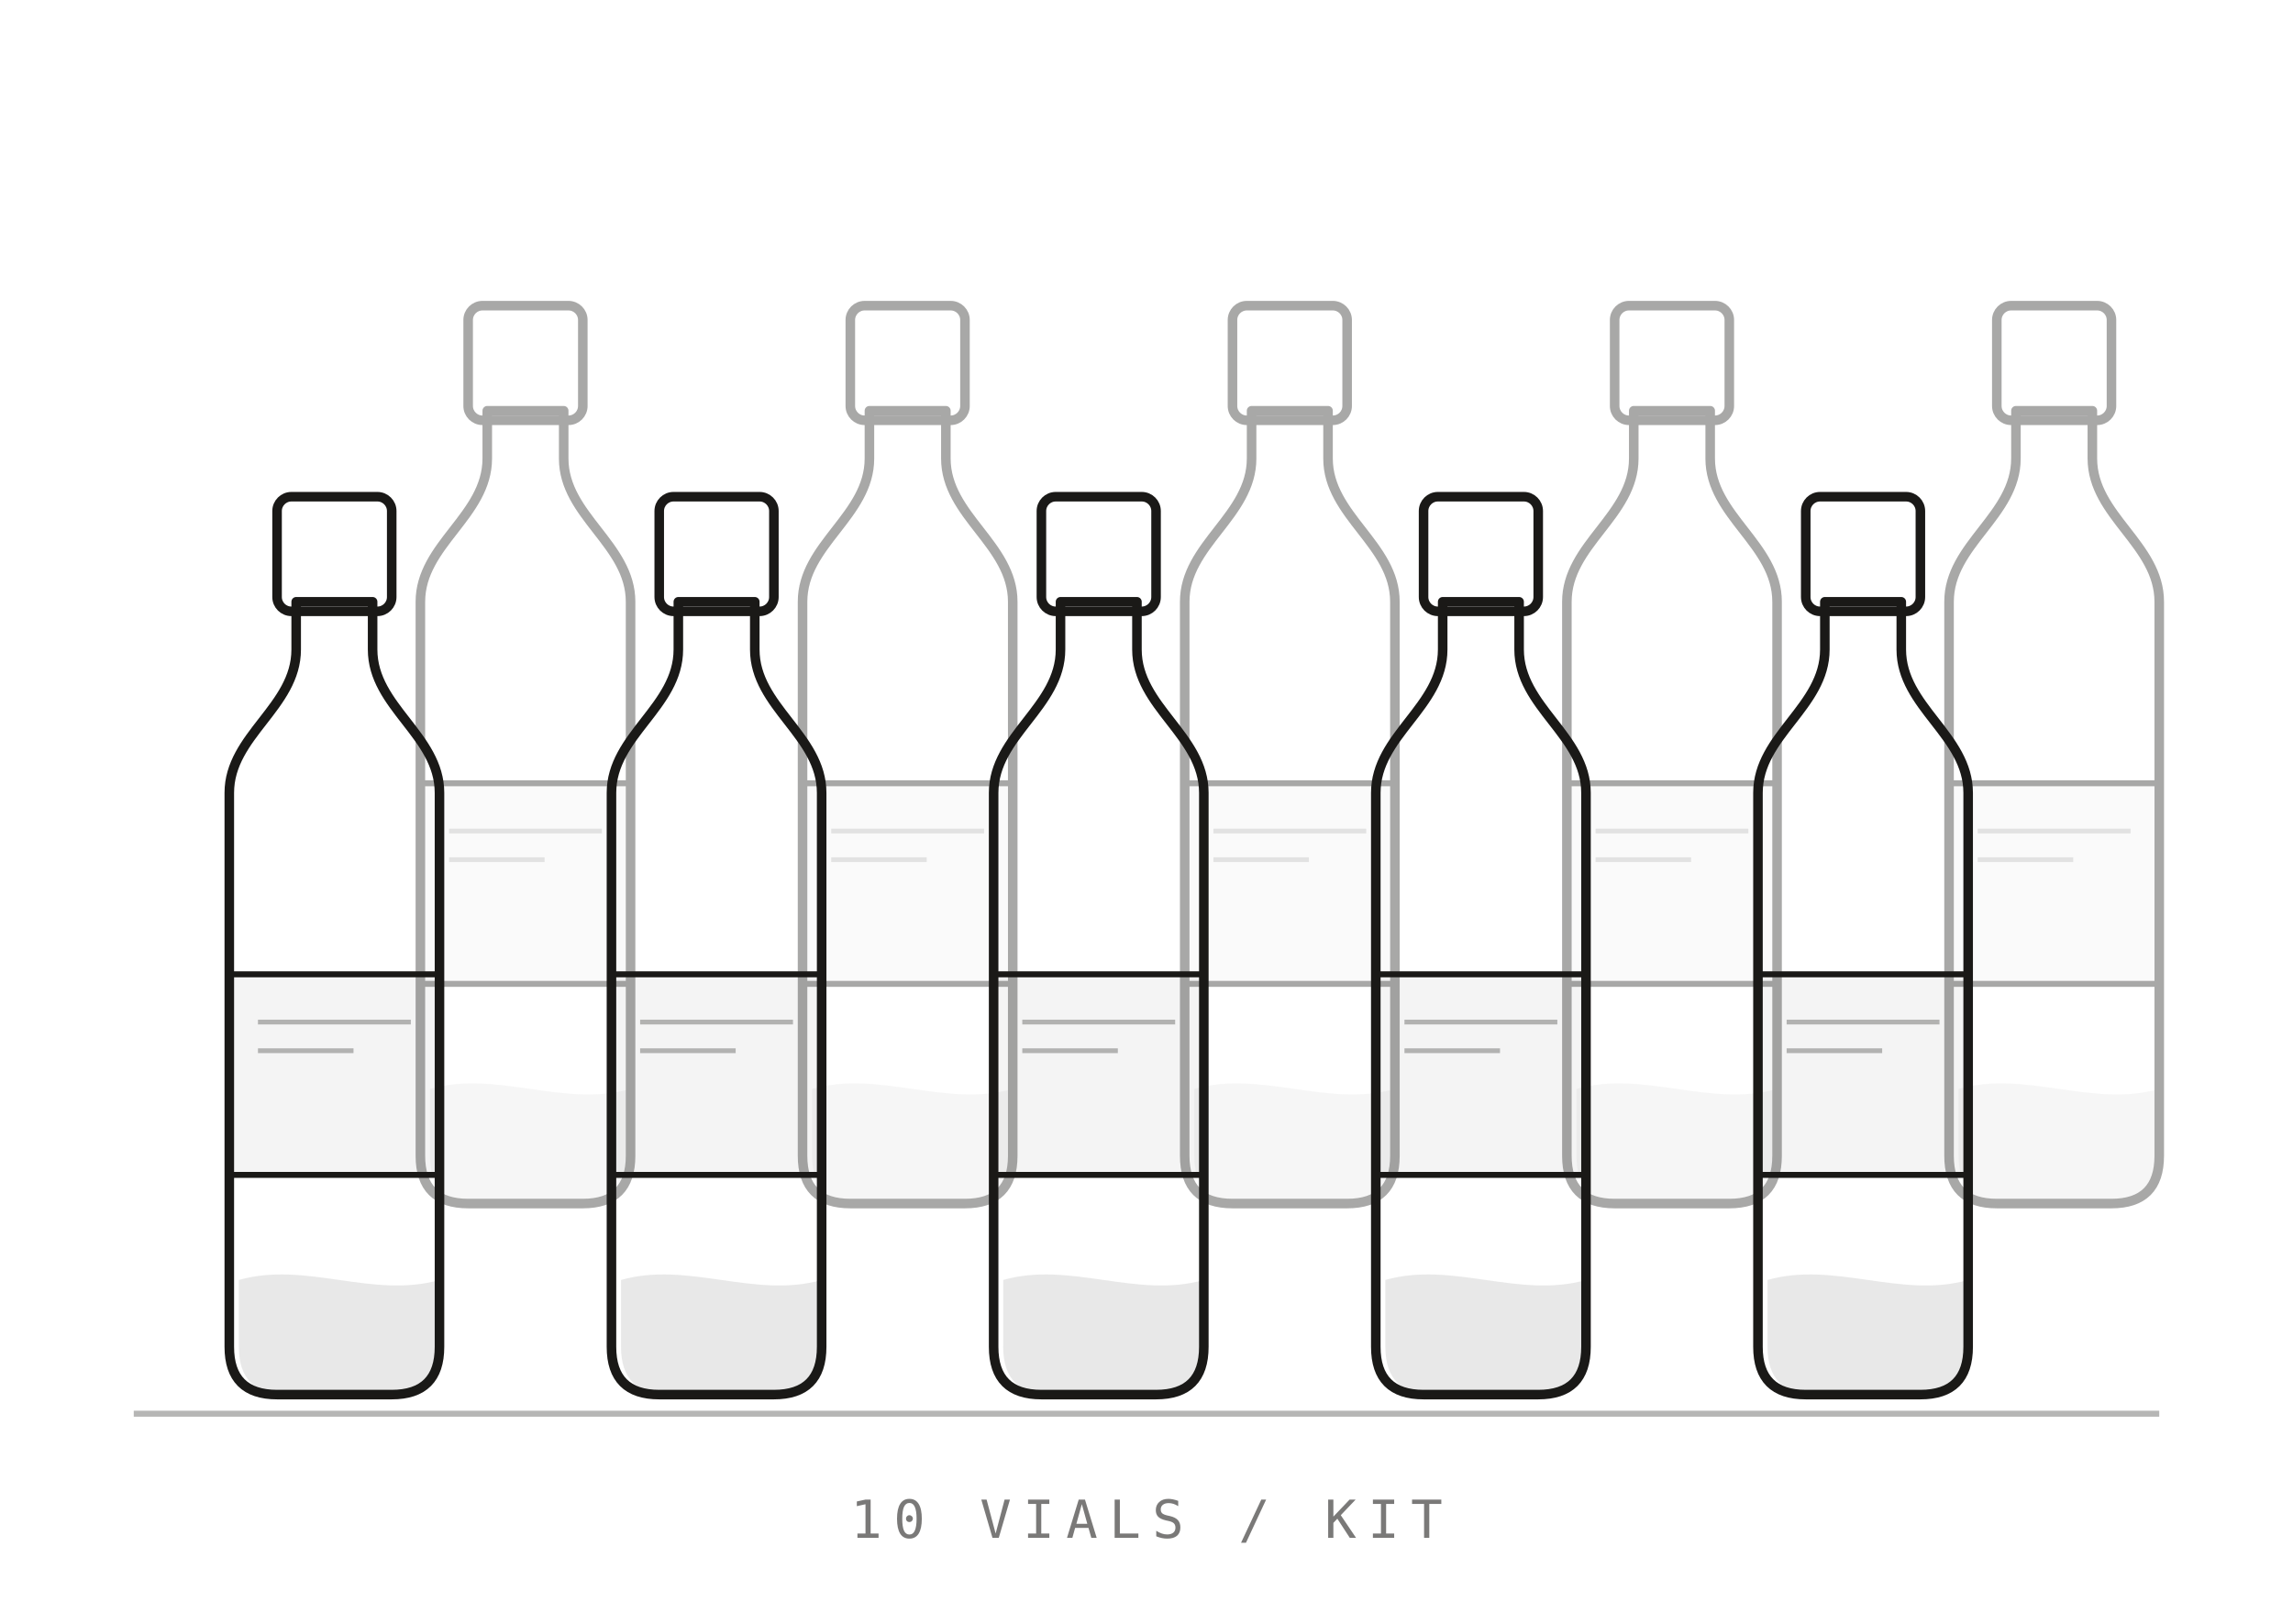
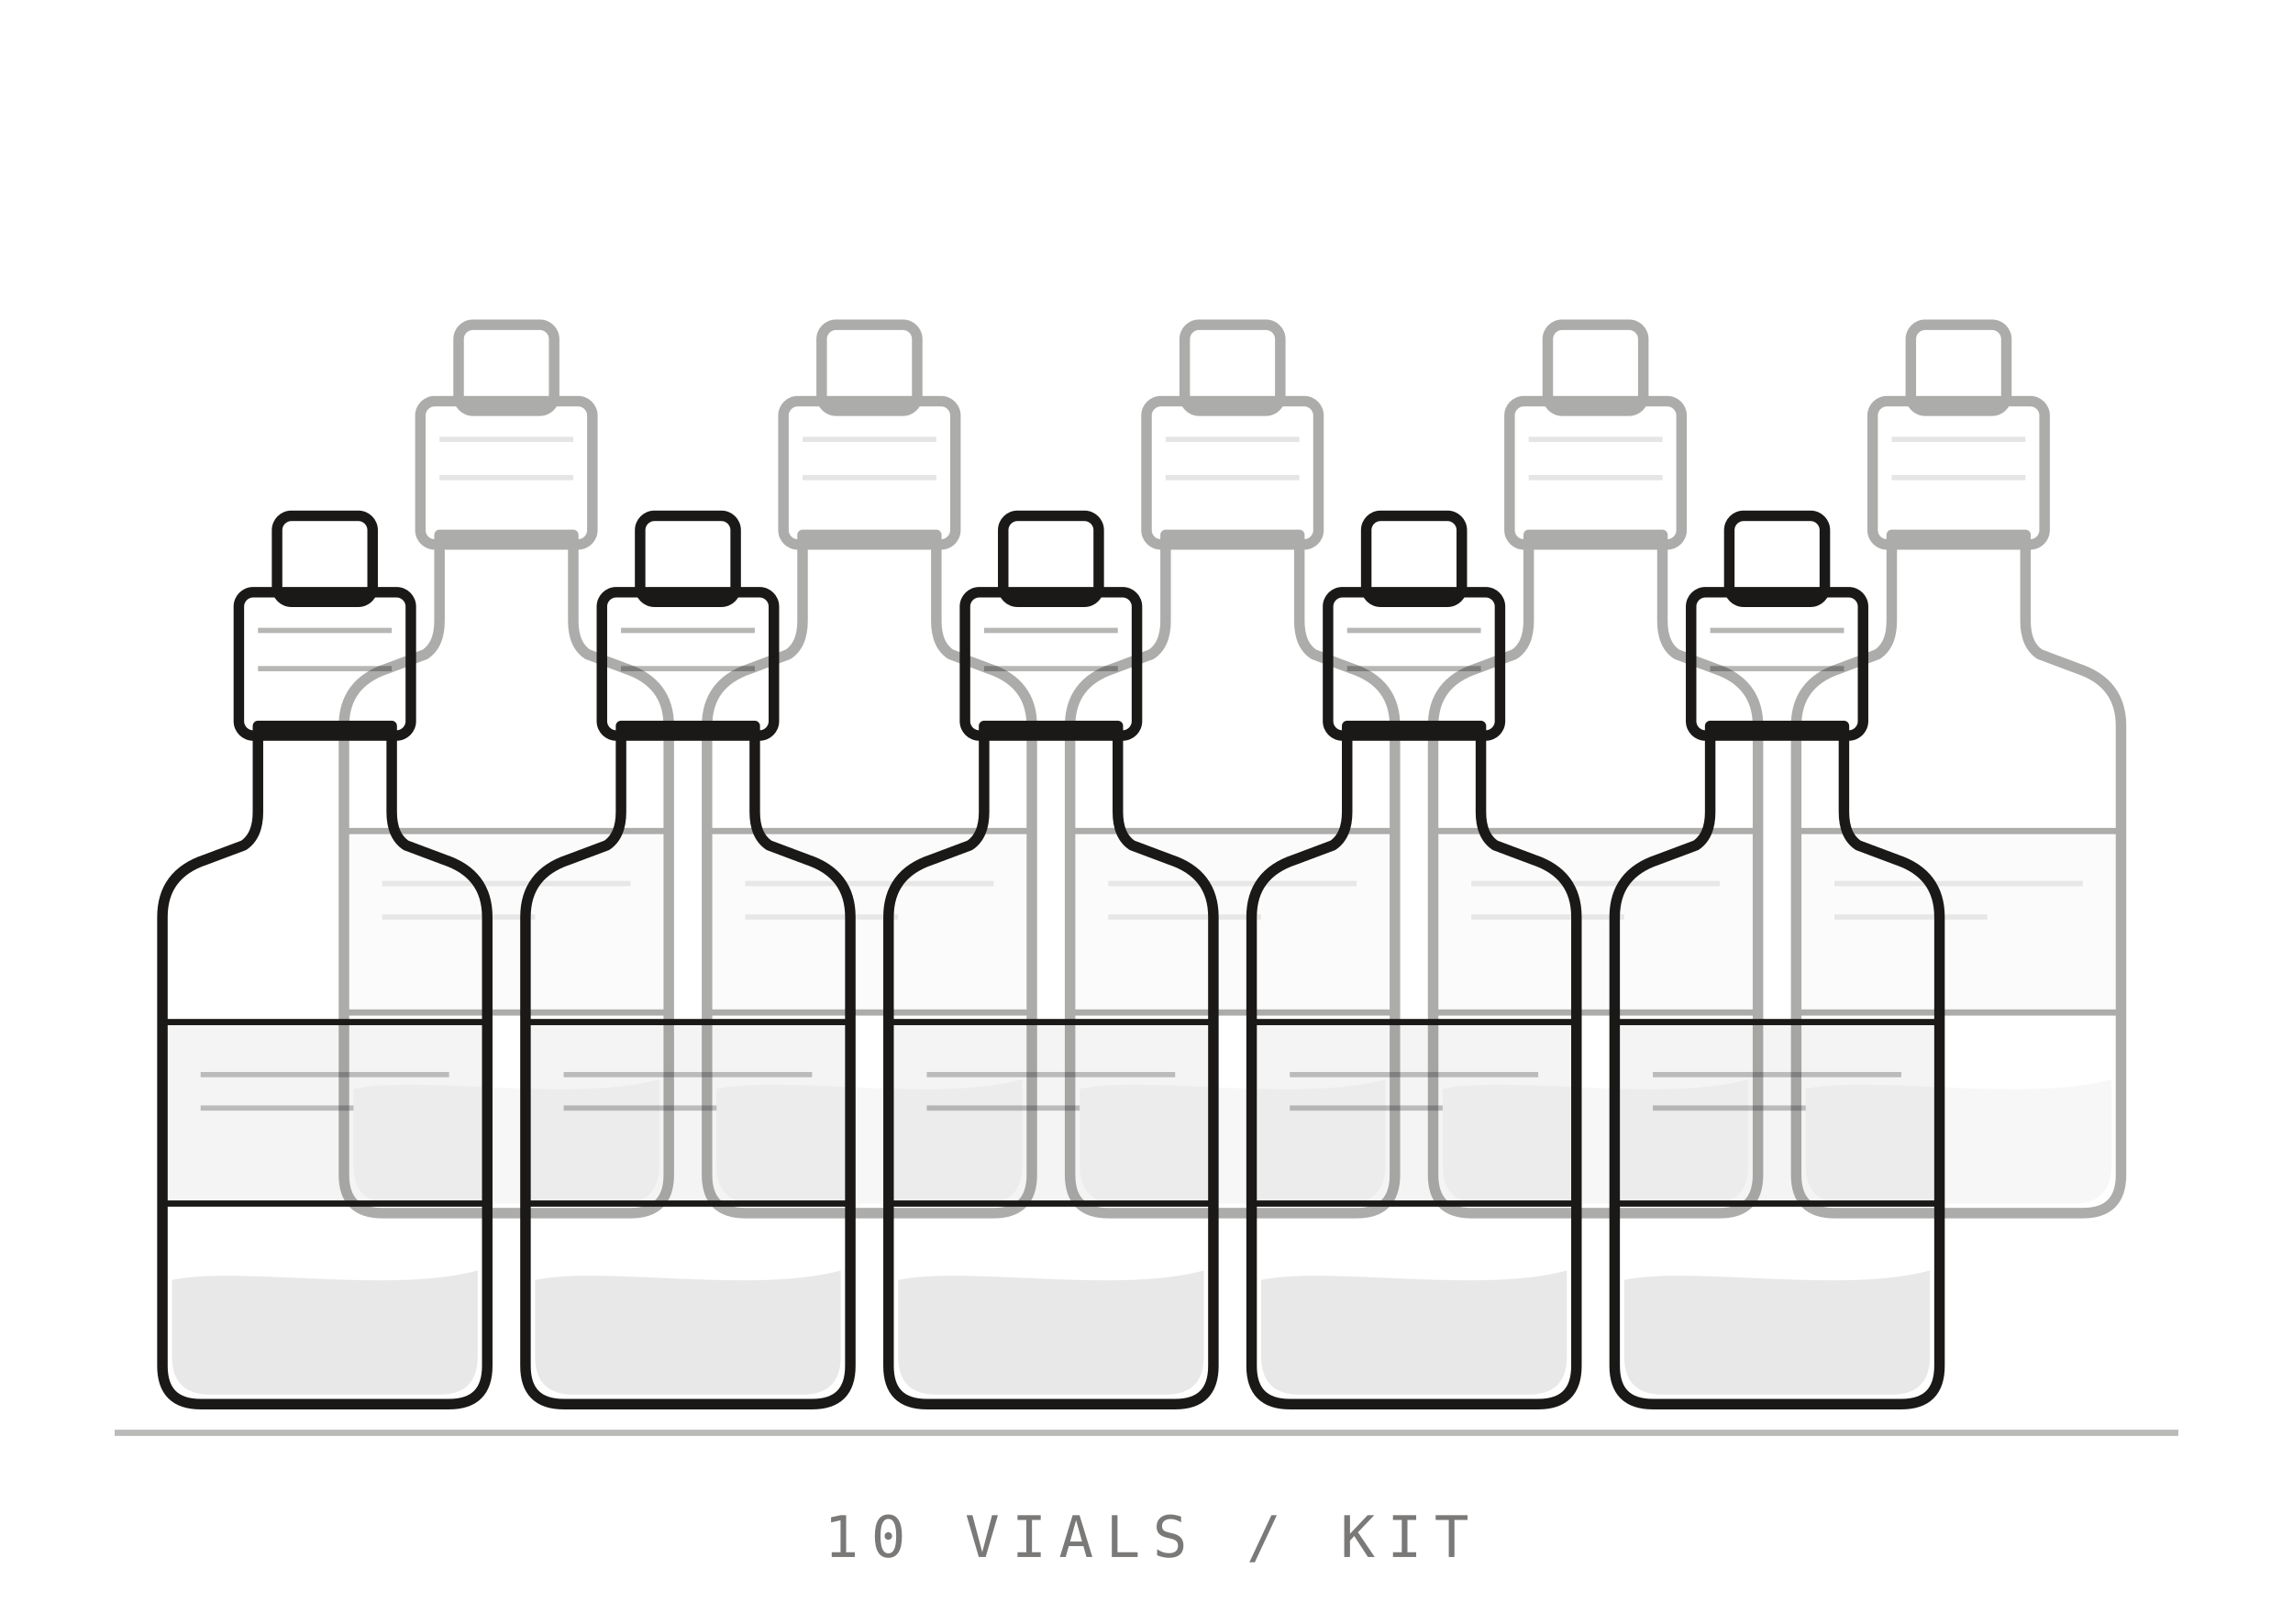
<svg xmlns="http://www.w3.org/2000/svg" viewBox="0 0 480 340" role="img" aria-label="Kit of ten sealed vials">
  <defs>
    <g id="v">
-       <path d="M8 74C8 62 22 56 22 44V34h16v10c0 12 14 18 14 30v116q0 10-10 10H18q-10 0-10-10Z" fill="none" stroke="#1A1917" stroke-width="2" stroke-linejoin="round" />
-       <rect x="18" y="12" width="24" height="24" rx="3" fill="none" stroke="#1A1917" stroke-width="2" />
-       <rect x="8" y="112" width="44" height="42" fill="#1A1917" fill-opacity=".05" stroke="#1A1917" stroke-width="1.25" />
-       <path d="M14 122h32M14 128h20" stroke="#1A1917" stroke-width="1" stroke-opacity=".3" />
-       <path d="M10 176c14-4 28 4 42 0v14q0 10-10 10H20q-10 0-10-10Z" fill="#1A1917" fill-opacity=".1" />
+       <path d="M4 190V96q0-9 9-12l8-3q3-2 3-7V56h28v18q0 5 3 7l8 3q9 3 9 12v94q0 8-8 8H12q-8 0-8-8Z" fill="none" stroke="#1A1917" stroke-width="2.2" stroke-linejoin="round" />
+       <rect x="20" y="28" width="36" height="30" rx="3" fill="none" stroke="#1A1917" stroke-width="2.2" />
+       <path d="M24 36h28M24 44h28" stroke="#1A1917" stroke-width="1.1" stroke-opacity=".32" />
+       <rect x="28" y="12" width="20" height="18" rx="3" fill="none" stroke="#1A1917" stroke-width="2.2" />
+       <rect x="4" y="118" width="68" height="38" fill="#1A1917" fill-opacity=".05" stroke="#1A1917" stroke-width="1.3" />
+       <path d="M12 129h52M12 136h32" stroke="#1A1917" stroke-width="1.1" stroke-opacity=".26" />
+       <path d="M6 172c14-3 46 3 64-2v18q0 8-8 8H14q-8 0-8-8Z" fill="#1A1917" fill-opacity=".1" />
    </g>
  </defs>
-   <g opacity=".38">
-     <use href="#v" x="80" y="52" />
-     <use href="#v" x="160" y="52" />
-     <use href="#v" x="240" y="52" />
-     <use href="#v" x="320" y="52" />
-     <use href="#v" x="400" y="52" />
+   <g opacity=".36">
+     <use href="#v" x="68" y="56" />
+     <use href="#v" x="144" y="56" />
+     <use href="#v" x="220" y="56" />
+     <use href="#v" x="296" y="56" />
+     <use href="#v" x="372" y="56" />
  </g>
-   <use href="#v" x="40" y="92" />
-   <use href="#v" x="120" y="92" />
-   <use href="#v" x="200" y="92" />
-   <use href="#v" x="280" y="92" />
-   <use href="#v" x="360" y="92" />
-   <path d="M28 296h424" stroke="#1A1917" stroke-width="1.25" stroke-opacity=".32" />
-   <text x="240" y="322" text-anchor="middle" fill="#1A1917" fill-opacity=".58" font-family="ui-monospace, SFMono-Regular, Menlo, Consolas, monospace" font-size="11" letter-spacing="2.4">10 VIALS / KIT</text>
+   <use href="#v" x="30" y="96" />
+   <use href="#v" x="106" y="96" />
+   <use href="#v" x="182" y="96" />
+   <use href="#v" x="258" y="96" />
+   <use href="#v" x="334" y="96" />
+   <path d="M24 300h432" stroke="#1A1917" stroke-width="1.3" stroke-opacity=".3" />
+   <text x="240" y="326" text-anchor="middle" fill="#1A1917" fill-opacity=".58" font-family="ui-monospace, SFMono-Regular, Menlo, Consolas, monospace" font-size="12" letter-spacing="2.6">10 VIALS / KIT</text>
</svg>
